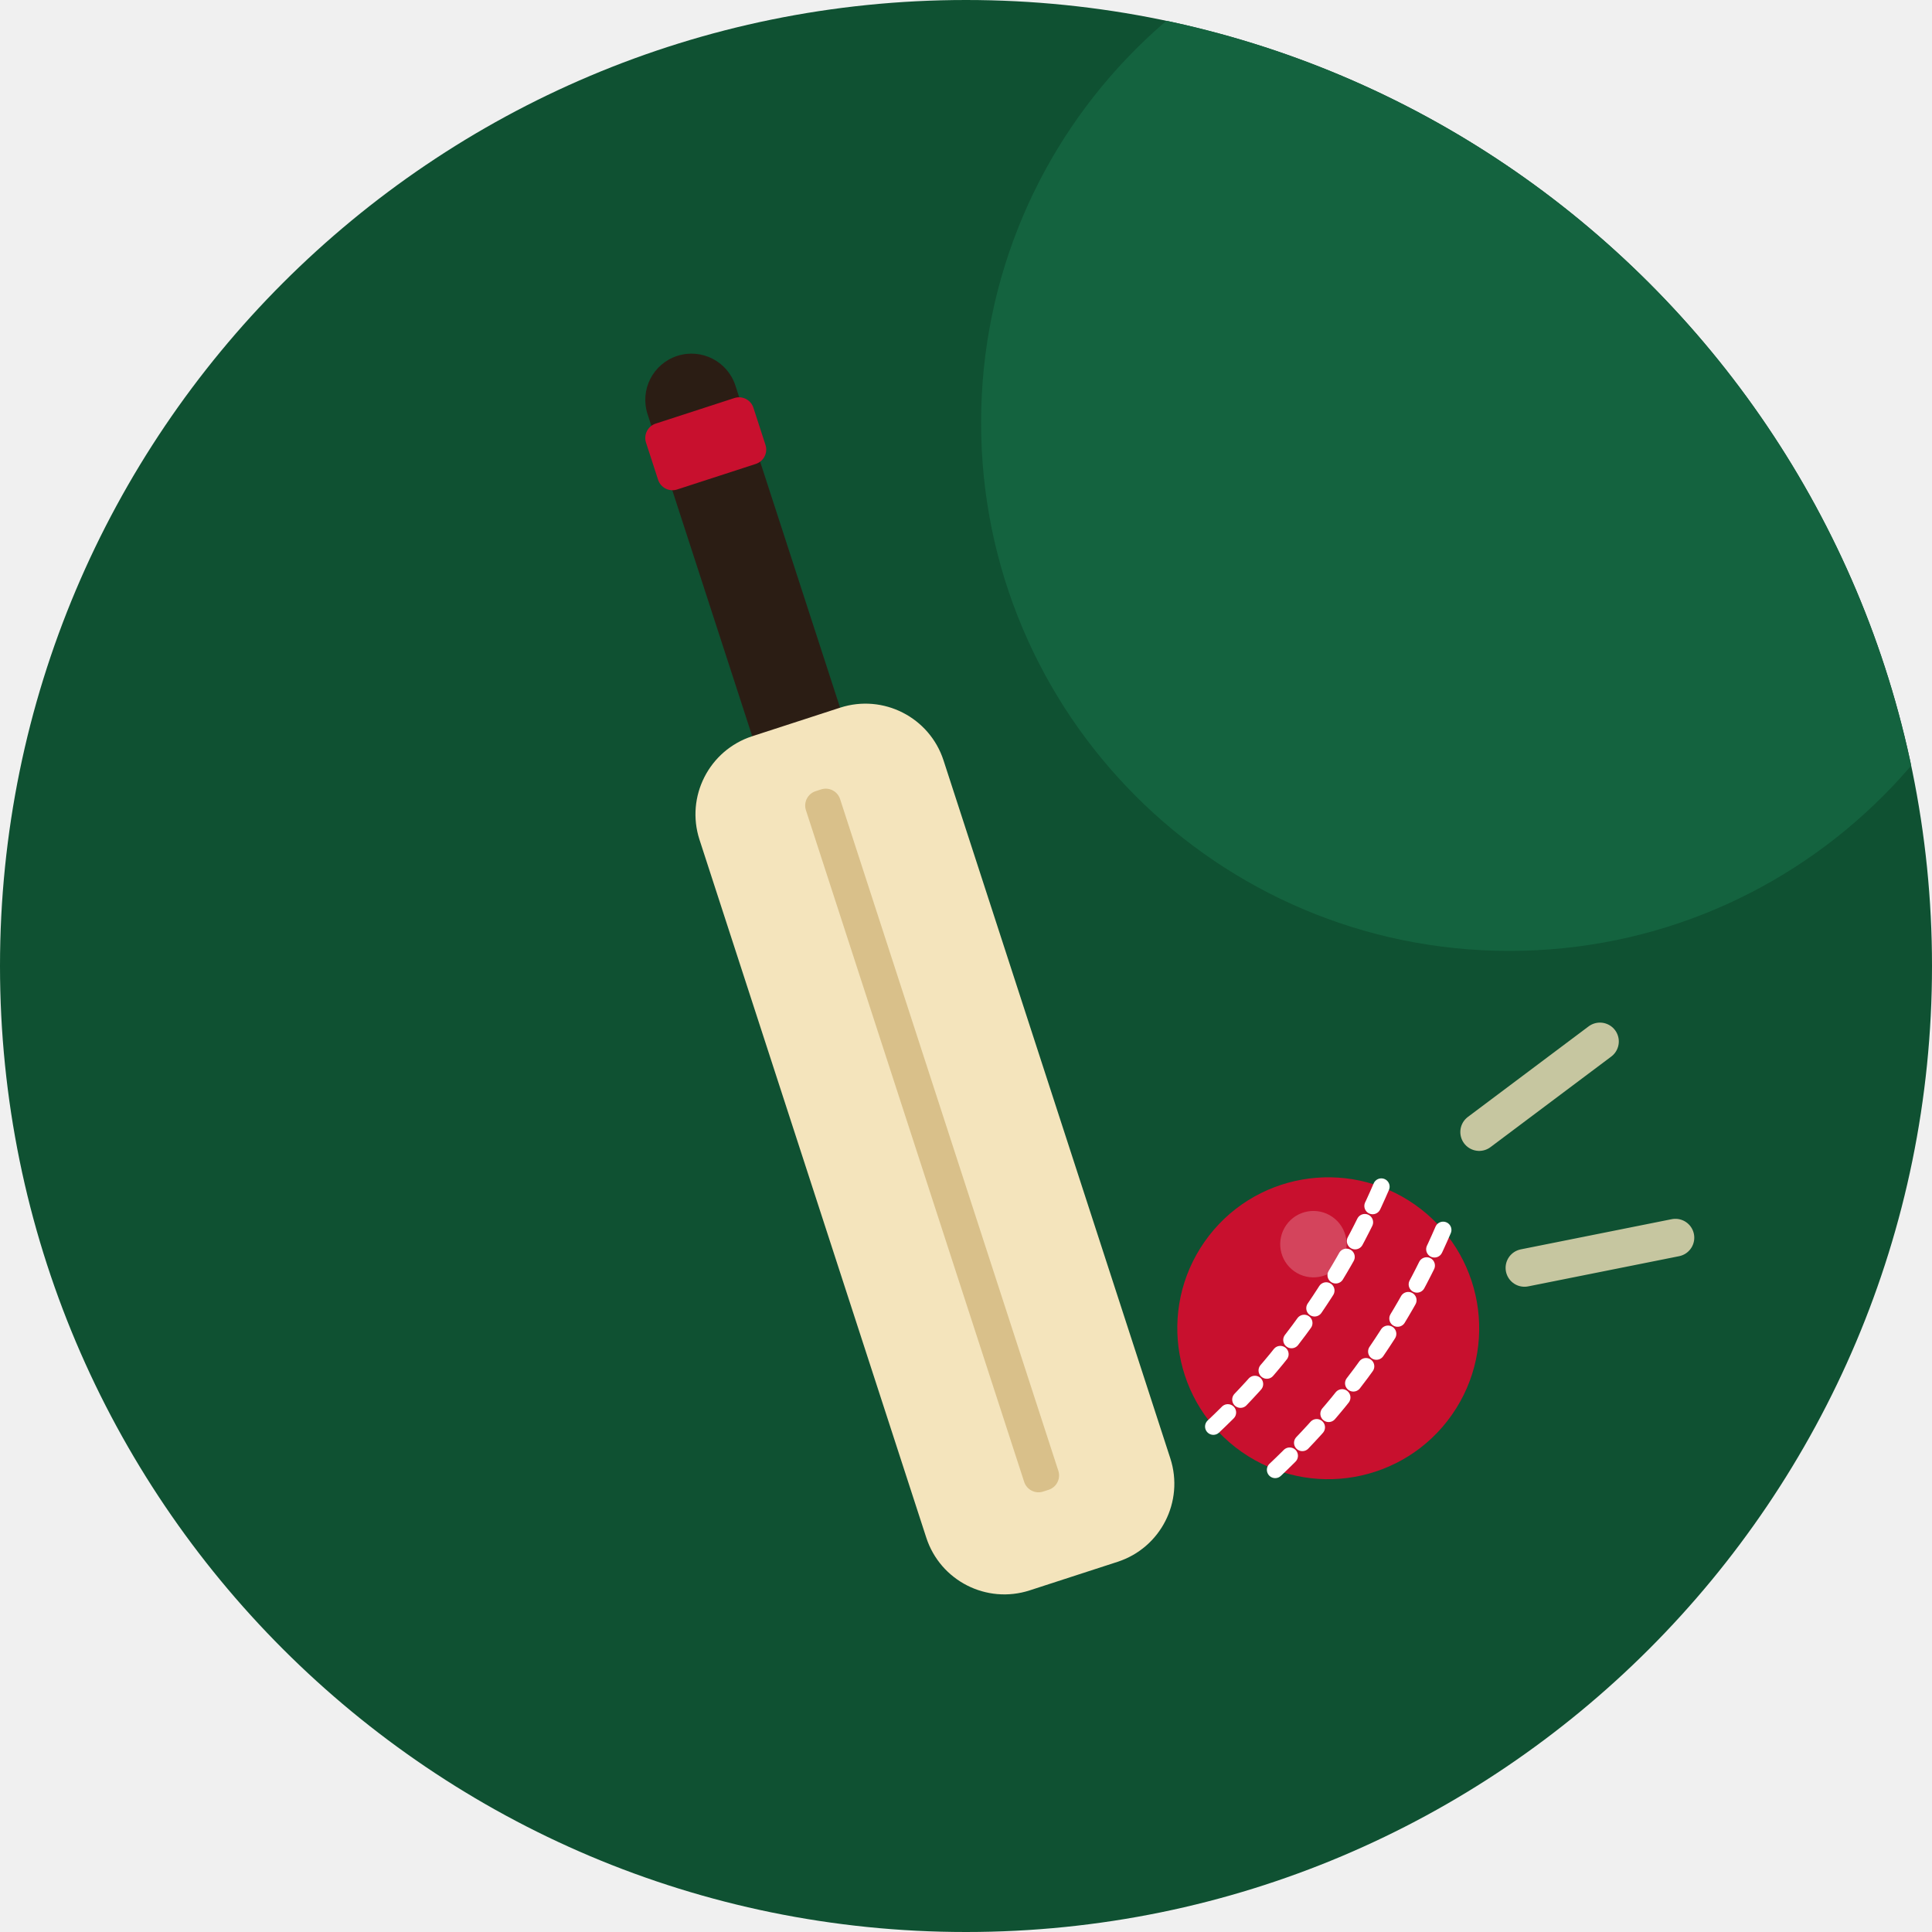
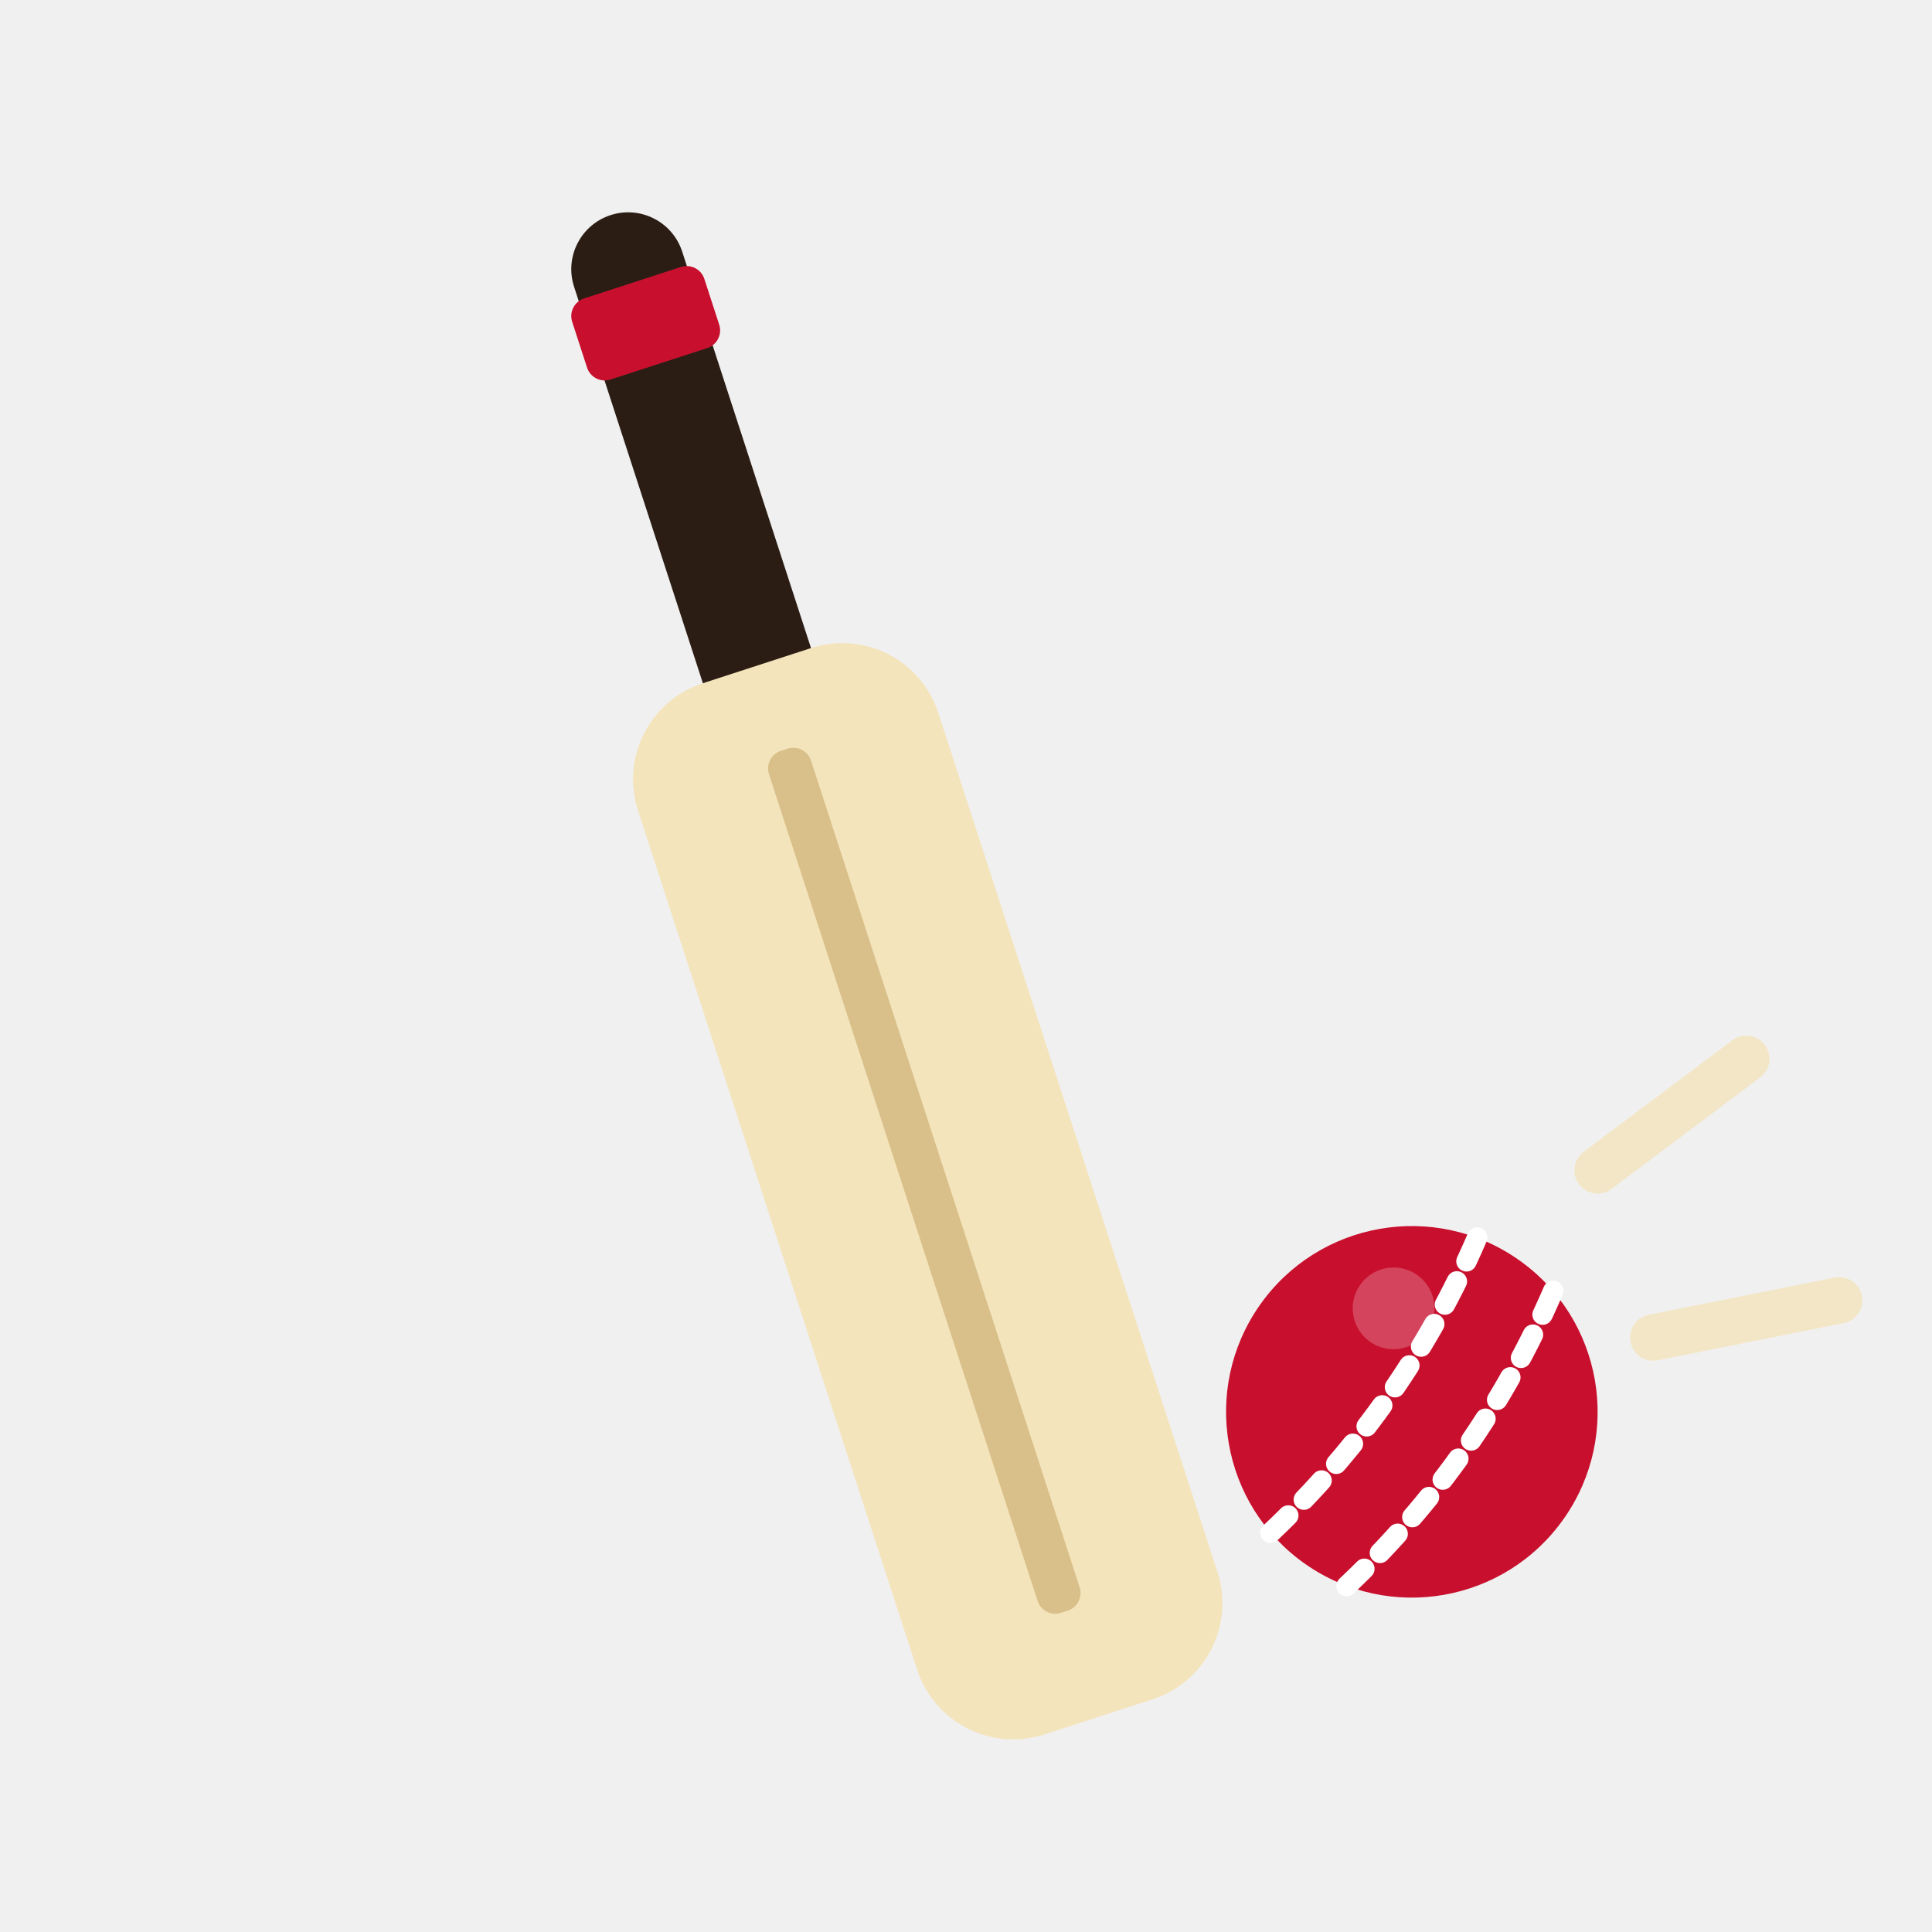
- <svg xmlns="http://www.w3.org/2000/svg" viewBox="0 0 256 256">
+ <svg xmlns="http://www.w3.org/2000/svg" viewBox="24 24 208 208">
  <defs>
    <clipPath id="c">
      <circle cx="128" cy="128" r="128" />
    </clipPath>
  </defs>
  <g clip-path="url(#c)">
-     <rect width="256" height="256" fill="#0F5132" />
-     <circle cx="200" cy="56" r="70" fill="#14633F" />
    <g transform="rotate(-18 116 128)">
      <rect x="109.88" y="43.0" width="12.24" height="57.0" rx="6.12" fill="#2B1D14" />
      <rect x="108.52" y="50.65" width="14.96" height="9.18" rx="2" fill="#C8102E" />
      <rect x="99.0" y="94.0" width="34.0" height="119" rx="10.88" fill="#F4E4BC" />
      <rect x="113.62" y="103.52" width="4.76" height="97.58" rx="2" fill="#D9C08A" />
    </g>
    <g transform="rotate(35 176 176)">
      <circle cx="176" cy="176" r="20" fill="#C8102E" />
      <path d="M171.0 156.6 Q175.0 176 171.0 195.4" fill="none" stroke="#FFFFFF" stroke-width="2.2" stroke-dasharray="2.8 2.4" stroke-linecap="round" />
      <path d="M181.0 156.6 Q185.0 176 181.0 195.4" fill="none" stroke="#FFFFFF" stroke-width="2.2" stroke-dasharray="2.8 2.4" stroke-linecap="round" />
      <circle cx="168.0" cy="168.0" r="4.4" fill="#FFFFFF" opacity="0.22" />
    </g>
    <g stroke="#F4E4BC" stroke-width="5" stroke-linecap="round" opacity="0.8">
      <path d="M196 150 L212 138" />
      <path d="M202 168 L222 164" />
    </g>
  </g>
</svg>
